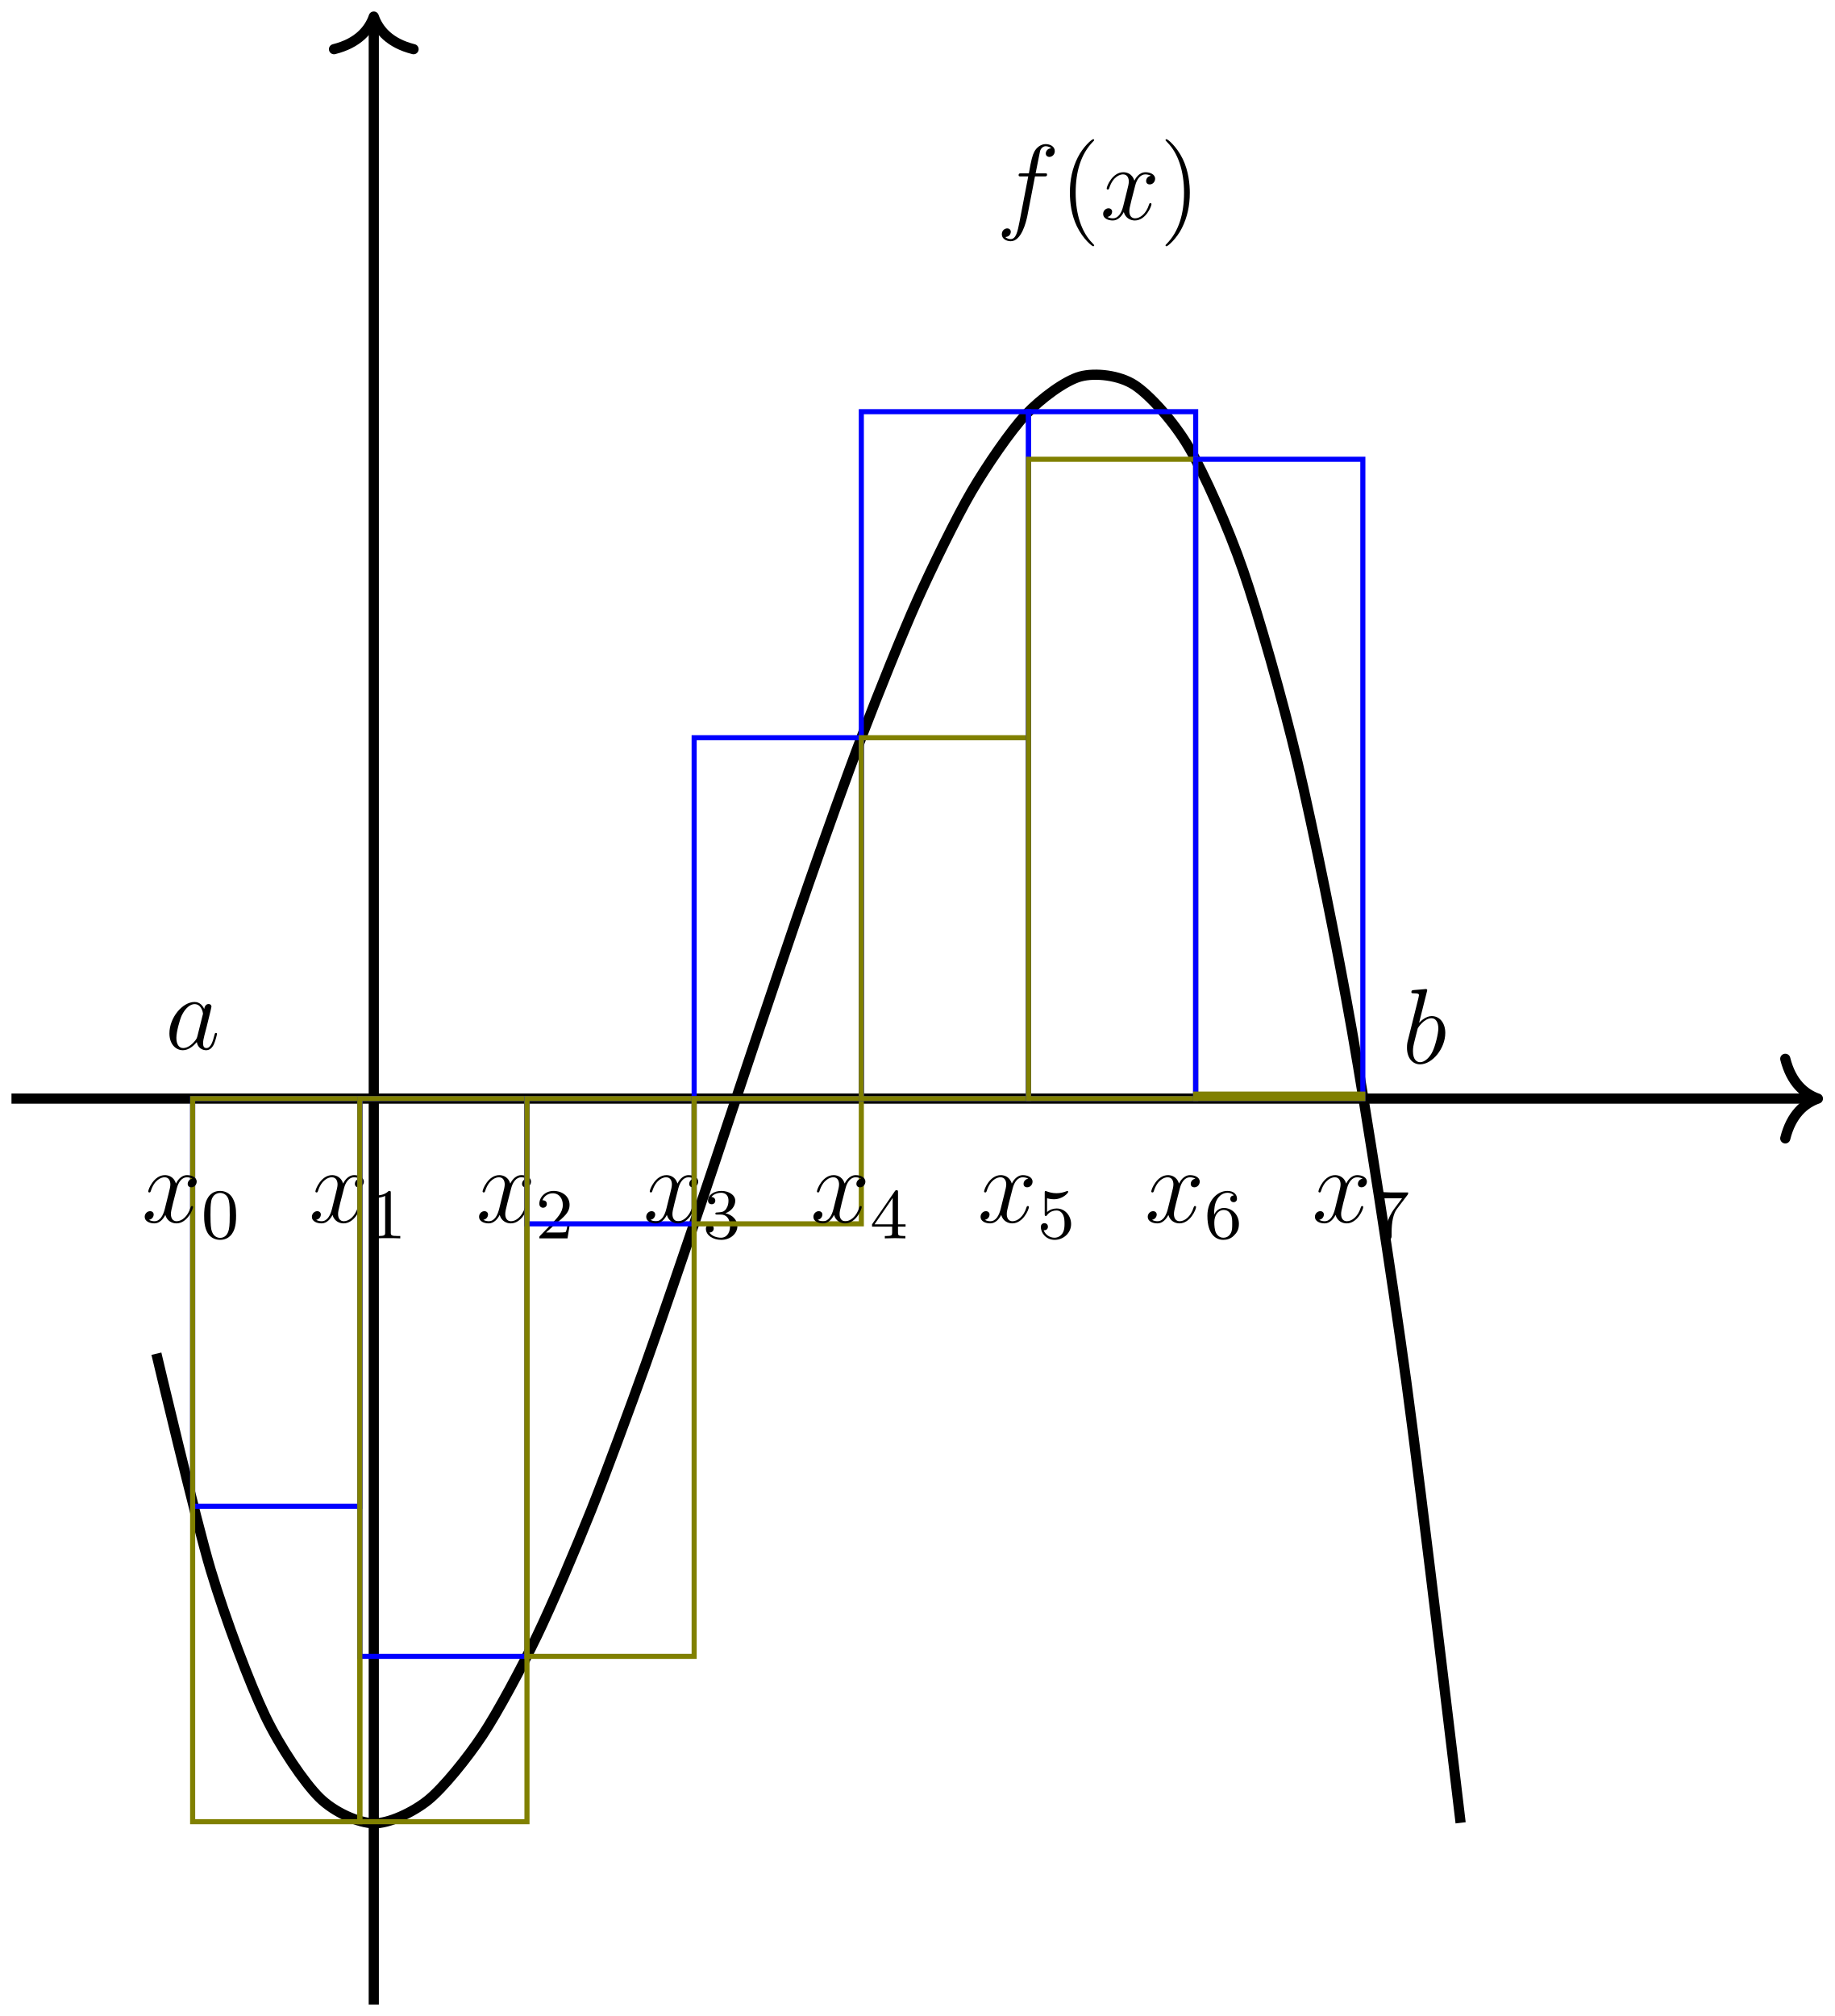
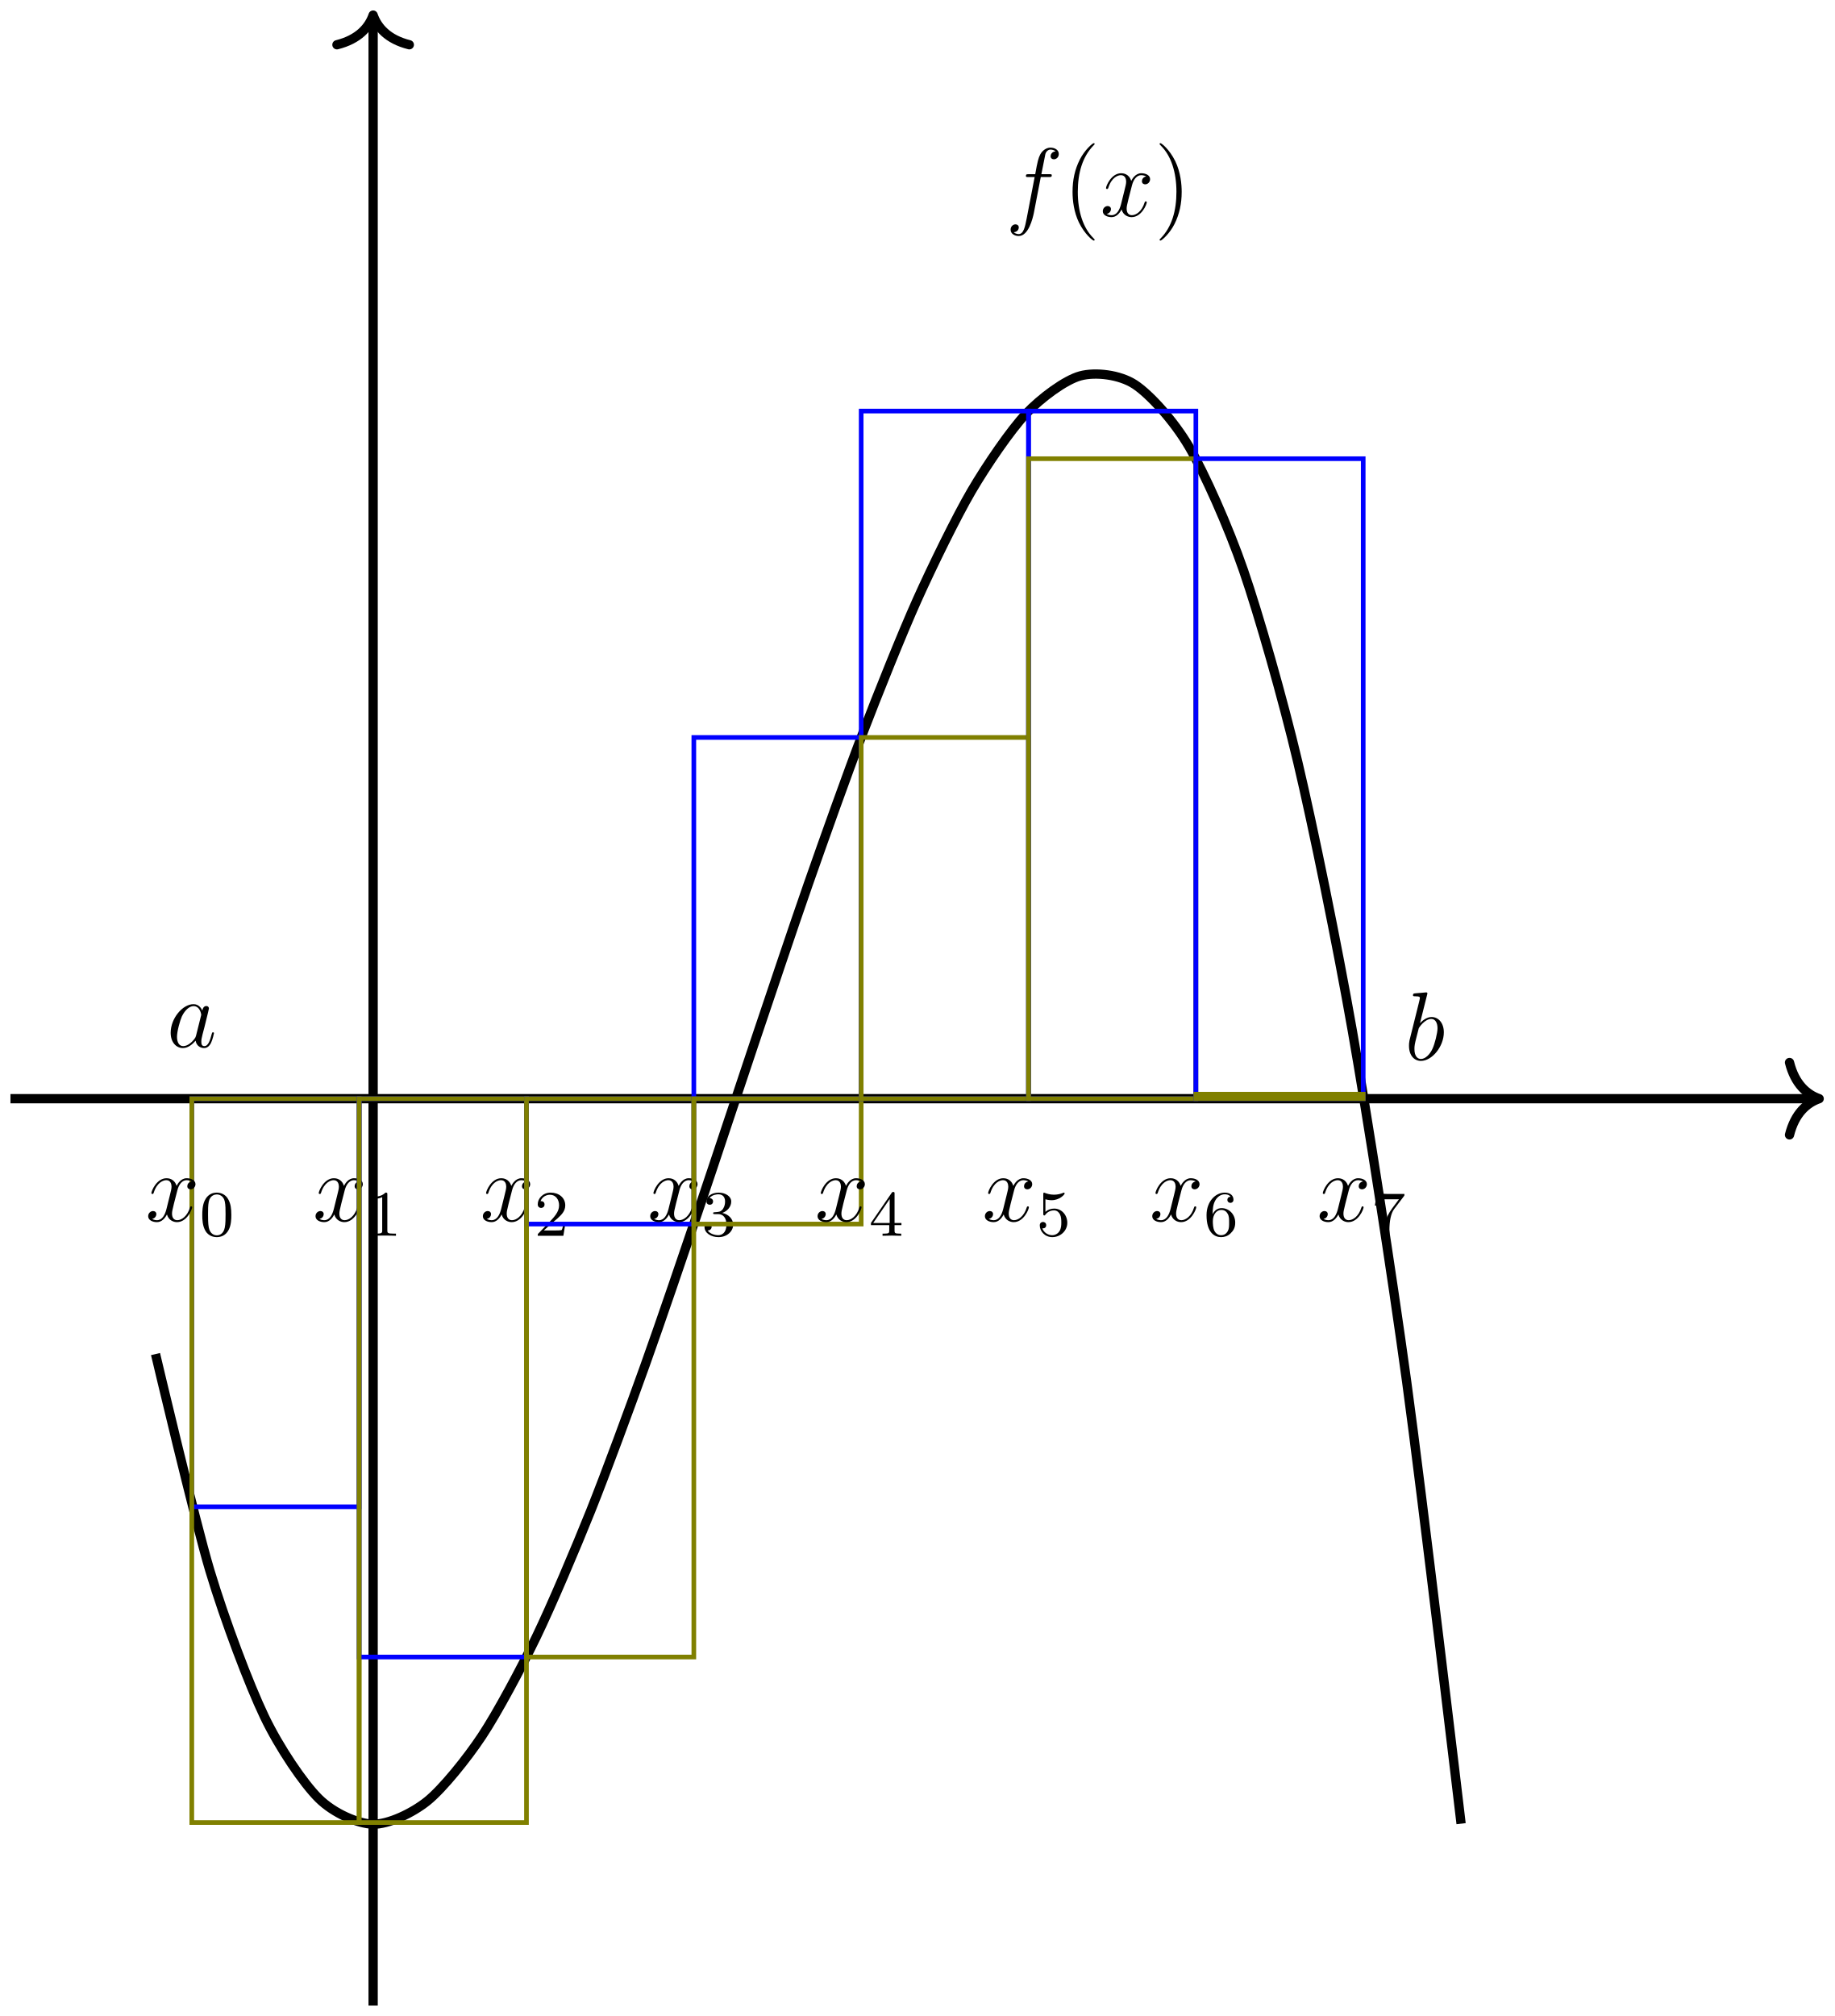
- <svg xmlns="http://www.w3.org/2000/svg" xmlns:xlink="http://www.w3.org/1999/xlink" version="1.1" width="239.215pt" height="262.837pt" viewBox="-.5 -157.202 143.529 157.702">
+ <svg xmlns="http://www.w3.org/2000/svg" xmlns:xlink="http://www.w3.org/1999/xlink" version="1.1" width="262.839pt" height="288.823pt" viewBox="-.5 -172.794 157.703 173.294">
  <defs>
    <path id="g4-40" d="M3.885 2.905C3.885 2.869 3.885 2.845 3.682 2.642C2.487 1.435 1.817-.538 1.817-2.977C1.817-5.296 2.379-7.293 3.766-8.703C3.885-8.811 3.885-8.835 3.885-8.871C3.885-8.942 3.826-8.966 3.778-8.966C3.622-8.966 2.642-8.106 2.056-6.934C1.447-5.727 1.172-4.447 1.172-2.977C1.172-1.913 1.339-.49 1.961 .789C2.666 2.224 3.646 3.001 3.778 3.001C3.826 3.001 3.885 2.977 3.885 2.905Z" />
    <path id="g4-41" d="M3.371-2.977C3.371-3.885 3.252-5.368 2.582-6.755C1.877-8.189 .897-8.966 .765-8.966C.717-8.966 .658-8.942 .658-8.871C.658-8.835 .658-8.811 .861-8.608C2.056-7.4 2.726-5.428 2.726-2.989C2.726-.669 2.164 1.327 .777 2.738C.658 2.845 .658 2.869 .658 2.905C.658 2.977 .717 3.001 .765 3.001C.921 3.001 1.901 2.14 2.487 .968C3.096-.251 3.371-1.542 3.371-2.977Z" />
    <path id="g3-48" d="M3.897-2.542C3.897-3.395 3.81-3.913 3.547-4.423C3.196-5.125 2.55-5.3 2.112-5.3C1.108-5.3 .741-4.551 .63-4.328C.343-3.746 .327-2.957 .327-2.542C.327-2.016 .351-1.211 .733-.574C1.1 .016 1.69 .167 2.112 .167C2.495 .167 3.18 .048 3.579-.741C3.873-1.315 3.897-2.024 3.897-2.542ZM3.188-2.638C3.188-2.168 3.188-1.451 3.092-1.004C2.925-.167 2.375-.056 2.112-.056C1.841-.056 1.291-.183 1.124-1.02C1.036-1.474 1.036-2.224 1.036-2.638C1.036-3.188 1.036-3.746 1.124-4.184C1.291-4.997 1.913-5.077 2.112-5.077C2.383-5.077 2.933-4.941 3.092-4.216C3.188-3.778 3.188-3.18 3.188-2.638Z" />
    <path id="g3-49" d="M3.563 0V-.263H3.284C2.527-.263 2.503-.359 2.503-.654V-5.077C2.503-5.292 2.487-5.3 2.271-5.3C1.945-4.981 1.522-4.79 .765-4.79V-4.527C.98-4.527 1.411-4.527 1.873-4.742V-.654C1.873-.359 1.849-.263 1.092-.263H.813V0C1.14-.024 1.825-.024 2.184-.024S3.236-.024 3.563 0Z" />
    <path id="g3-50" d="M3.802-1.427H3.555C3.531-1.267 3.467-.869 3.371-.717C3.324-.654 2.718-.654 2.59-.654H1.172L2.248-1.626C2.375-1.745 2.71-2.008 2.837-2.12C3.332-2.574 3.802-3.013 3.802-3.738C3.802-4.686 3.005-5.3 2.008-5.3C1.052-5.3 .422-4.575 .422-3.866C.422-3.475 .733-3.419 .845-3.419C1.012-3.419 1.259-3.539 1.259-3.842C1.259-4.256 .861-4.256 .765-4.256C.996-4.838 1.53-5.037 1.921-5.037C2.662-5.037 3.045-4.407 3.045-3.738C3.045-2.909 2.463-2.303 1.522-1.339L.518-.303C.422-.215 .422-.199 .422 0H3.571L3.802-1.427Z" />
    <path id="g3-51" d="M3.873-1.363C3.873-2.024 3.347-2.63 2.534-2.805C3.164-3.029 3.634-3.571 3.634-4.208S2.917-5.3 2.088-5.3C1.235-5.3 .59-4.838 .59-4.232C.59-3.937 .789-3.81 .996-3.81C1.243-3.81 1.403-3.985 1.403-4.216C1.403-4.511 1.148-4.623 .972-4.631C1.307-5.069 1.921-5.093 2.064-5.093C2.271-5.093 2.877-5.029 2.877-4.208C2.877-3.65 2.646-3.316 2.534-3.188C2.295-2.941 2.112-2.925 1.626-2.893C1.474-2.885 1.411-2.877 1.411-2.774C1.411-2.662 1.482-2.662 1.618-2.662H2.016C2.646-2.662 3.045-2.2 3.045-1.363C3.045-.367 2.479-.072 2.056-.072C1.618-.072 1.02-.231 .741-.654C1.028-.654 1.227-.837 1.227-1.1C1.227-1.355 1.044-1.538 .789-1.538C.574-1.538 .351-1.403 .351-1.084C.351-.327 1.164 .167 2.072 .167C3.132 .167 3.873-.566 3.873-1.363Z" />
    <path id="g3-52" d="M3.985-1.307V-1.57H3.14V-5.157C3.14-5.316 3.14-5.38 2.973-5.38C2.869-5.38 2.861-5.372 2.782-5.26L.239-1.57V-1.307H2.487V-.646C2.487-.351 2.463-.263 1.849-.263H1.666V0L2.813-.024L3.961 0V-.263H3.778C3.164-.263 3.14-.351 3.14-.646V-1.307H3.985ZM2.542-1.57H.518L2.542-4.511V-1.57Z" />
    <path id="g3-53" d="M3.802-1.594C3.802-2.519 3.132-3.339 2.192-3.339C1.793-3.339 1.419-3.212 1.116-2.941V-4.479C1.219-4.447 1.538-4.368 1.873-4.368C2.869-4.368 3.475-5.069 3.475-5.189C3.475-5.276 3.419-5.3 3.379-5.3C3.379-5.3 3.347-5.3 3.276-5.26C2.965-5.141 2.598-5.045 2.168-5.045C1.698-5.045 1.307-5.165 1.06-5.26C.98-5.3 .956-5.3 .956-5.3C.853-5.3 .853-5.212 .853-5.069V-2.734C.853-2.59 .853-2.495 .98-2.495C1.044-2.495 1.068-2.527 1.108-2.59C1.203-2.71 1.506-3.116 2.184-3.116C2.63-3.116 2.845-2.75 2.917-2.598C3.053-2.311 3.068-1.945 3.068-1.634C3.068-1.339 3.061-.909 2.837-.558C2.686-.319 2.367-.072 1.945-.072C1.427-.072 .917-.399 .733-.917C.757-.909 .813-.909 .813-.909C1.036-.909 1.211-1.052 1.211-1.299C1.211-1.594 .98-1.698 .821-1.698C.677-1.698 .422-1.618 .422-1.275C.422-.558 1.044 .167 1.961 .167C2.957 .167 3.802-.606 3.802-1.594Z" />
    <path id="g3-54" d="M3.873-1.618C3.873-2.662 3.084-3.395 2.2-3.395C1.626-3.395 1.283-3.029 1.1-2.638C1.1-3.3 1.156-3.881 1.443-4.368C1.682-4.766 2.088-5.093 2.59-5.093C2.75-5.093 3.116-5.069 3.3-4.79C2.941-4.774 2.909-4.503 2.909-4.415C2.909-4.176 3.092-4.041 3.284-4.041C3.427-4.041 3.658-4.129 3.658-4.431C3.658-4.91 3.3-5.3 2.582-5.3C1.474-5.3 .351-4.248 .351-2.527C.351-.367 1.355 .167 2.128 .167C2.511 .167 2.925 .064 3.284-.279C3.602-.59 3.873-.925 3.873-1.618ZM3.124-1.626C3.124-1.219 3.124-.869 2.965-.582C2.758-.215 2.479-.072 2.128-.072C1.706-.072 1.443-.367 1.323-.59C1.14-.948 1.124-1.49 1.124-1.793C1.124-2.582 1.554-3.172 2.168-3.172C2.566-3.172 2.805-2.965 2.957-2.686C3.124-2.391 3.124-2.032 3.124-1.626Z" />
    <path id="g3-55" d="M4.105-5.133H2.08C1.881-5.133 1.634-5.141 1.435-5.157C1.02-5.189 1.012-5.26 .988-5.388H.741L.47-3.706H.717C.733-3.826 .821-4.376 .933-4.439C1.02-4.479 1.618-4.479 1.737-4.479H3.427L2.606-3.379C1.698-2.168 1.506-.909 1.506-.279C1.506-.199 1.506 .167 1.881 .167S2.256-.191 2.256-.287V-.669C2.256-1.817 2.447-2.758 2.837-3.276L4.033-4.854C4.105-4.941 4.105-4.957 4.105-5.133Z" />
    <path id="g2-97" d="M3.599-1.423C3.539-1.219 3.539-1.196 3.371-.968C3.108-.634 2.582-.12 2.02-.12C1.53-.12 1.255-.562 1.255-1.267C1.255-1.925 1.626-3.264 1.853-3.766C2.26-4.603 2.821-5.033 3.288-5.033C4.077-5.033 4.232-4.053 4.232-3.957C4.232-3.957 4.196-3.79 4.184-3.766L3.599-1.423ZM5.798-1.71C5.798-1.769 5.75-1.817 5.679-1.817C5.571-1.817 5.559-1.757 5.511-1.578C5.332-.873 5.105-.12 4.615-.12C4.268-.12 4.244-.43 4.244-.669C4.244-.944 4.28-1.076 4.388-1.542L4.627-2.451C5.069-4.244 5.177-4.674 5.177-4.746C5.177-4.914 5.045-5.045 4.866-5.045C4.483-5.045 4.388-4.627 4.364-4.483C4.232-4.794 3.909-5.272 3.288-5.272C1.937-5.272 .478-3.527 .478-1.757C.478-.574 1.172 .12 1.985 .12C2.642 .12 3.204-.395 3.539-.789C3.658-.084 4.22 .12 4.579 .12S5.224-.096 5.44-.526C5.631-.933 5.798-1.662 5.798-1.71Z" />
    <path id="g2-98" d="M4.818-3.395C4.818-4.495 4.196-5.272 3.3-5.272C2.678-5.272 2.116-4.758 1.889-4.519L2.762-7.998C2.774-8.046 2.798-8.118 2.798-8.177C2.798-8.297 2.654-8.297 2.654-8.297L1.997-8.237C1.793-8.225 1.614-8.201 1.399-8.189C1.112-8.165 1.028-8.153 1.028-7.938C1.028-7.819 1.148-7.819 1.267-7.819C1.877-7.819 1.877-7.711 1.877-7.592C1.877-7.508 1.781-7.161 1.733-6.946L1.447-5.798L.598-2.391C.538-2.092 .538-1.889 .538-1.733C.538-.514 1.219 .12 1.997 .12C3.383 .12 4.818-1.662 4.818-3.395ZM3.407-1.339C3.108-.693 2.558-.12 2.008-.12C1.626-.12 1.207-.406 1.207-1.339C1.207-1.733 1.243-1.961 1.459-2.798L1.733-3.873C1.757-3.969 2.463-5.033 3.276-5.033C3.802-5.033 4.041-4.507 4.041-3.885C4.041-3.312 3.706-1.961 3.407-1.339Z" />
    <path id="g2-102" d="M6.528-7.639C6.528-8.141 6.025-8.416 5.499-8.416C4.985-8.416 4.483-8.034 4.244-7.568C4.029-7.149 3.909-6.719 3.634-5.153H2.833C2.606-5.153 2.487-5.153 2.487-4.937C2.487-4.806 2.558-4.806 2.798-4.806H3.563L2.582 .287C2.379 1.327 2.2 2.2 1.602 2.2C1.566 2.2 1.219 2.2 1.004 1.973C1.614 1.925 1.614 1.387 1.614 1.387C1.614 1.148 1.435 1.004 1.207 1.004C.968 1.004 .61 1.207 .61 1.662C.61 2.176 1.136 2.439 1.602 2.439C2.821 2.439 3.324 .251 3.455-.347L4.316-4.806H5.332C5.571-4.806 5.667-4.806 5.667-5.033C5.667-5.153 5.571-5.153 5.356-5.153H4.388L4.878-7.615C4.949-7.902 5.2-8.177 5.511-8.177C5.762-8.177 6.013-8.07 6.133-7.962C5.667-7.914 5.523-7.568 5.523-7.364C5.523-7.125 5.703-6.982 5.93-6.982C6.169-6.982 6.528-7.185 6.528-7.639Z" />
    <path id="g2-120" d="M5.738-1.71C5.738-1.769 5.691-1.817 5.619-1.817C5.511-1.817 5.499-1.757 5.464-1.662C5.141-.61 4.447-.12 3.909-.12C3.491-.12 3.264-.43 3.264-.921C3.264-1.184 3.312-1.375 3.503-2.164L3.921-3.79C4.101-4.507 4.507-5.033 5.057-5.033C5.057-5.033 5.416-5.033 5.667-4.878C5.284-4.806 5.141-4.519 5.141-4.292C5.141-4.005 5.368-3.909 5.535-3.909C5.894-3.909 6.145-4.22 6.145-4.543C6.145-5.045 5.571-5.272 5.069-5.272C4.34-5.272 3.933-4.555 3.826-4.328C3.551-5.224 2.809-5.272 2.594-5.272C1.375-5.272 .729-3.706 .729-3.443C.729-3.395 .777-3.335 .861-3.335C.956-3.335 .98-3.407 1.004-3.455C1.411-4.782 2.212-5.033 2.558-5.033C3.096-5.033 3.204-4.531 3.204-4.244C3.204-3.981 3.132-3.706 2.989-3.132L2.582-1.494C2.403-.777 2.056-.12 1.423-.12C1.363-.12 1.064-.12 .813-.275C1.243-.359 1.339-.717 1.339-.861C1.339-1.1 1.16-1.243 .933-1.243C.646-1.243 .335-.992 .335-.61C.335-.108 .897 .12 1.411 .12C1.985 .12 2.391-.335 2.642-.825C2.833-.12 3.431 .12 3.873 .12C5.093 .12 5.738-1.447 5.738-1.71Z" />
  </defs>
  <g id="page5">
-     <g stroke-miterlimit="10" transform="matrix(.996264 0 0 -.996264 28.74494 -71.2646)" fill="#000" stroke="#000" stroke-width="0.4">
+     <g stroke-miterlimit="10" transform="matrix(.996264 0 0 -.996264 31.57976 -78.35164)" fill="#000" stroke="#000" stroke-width="0.4">
      <g stroke-width="0.8">
-         <path d="M-28.453 0H113.011" fill="none" />
-         <g transform="translate(113.411)" stroke-dasharray="none" stroke-dashoffset="0.0" stroke-linecap="round" stroke-linejoin="round">
+         <path d="M-31.298 0H124.393" fill="none" />
+         <g transform="translate(124.7928)" stroke-dasharray="none" stroke-dashoffset="0.0" stroke-linecap="round" stroke-linejoin="round">
          <path d="M-2.56 3.123C-2.092 1.249-1.05 .364 0 0C-1.05-.364-2.092-1.249-2.56-3.123" fill="none" />
        </g>
      </g>
      <g stroke-width="0.8">
-         <path d="M0-71.132V84.558" fill="none" />
-         <g transform="matrix(0 1 -1 0 0 84.95824)" stroke-dasharray="none" stroke-dashoffset="0.0" stroke-linecap="round" stroke-linejoin="round">
+         <path d="M0-78.245V93.095" fill="none" />
+         <g transform="matrix(0 1 -1 0 0 93.49457)" stroke-dasharray="none" stroke-dashoffset="0.0" stroke-linecap="round" stroke-linejoin="round">
          <path d="M-2.56 3.123C-2.092 1.249-1.05 .364 0 0C-1.05-.364-2.092-1.249-2.56-3.123" fill="none" />
        </g>
      </g>
      <g stroke-width="0.8">
-         <path d="M-17.072-20.031C-17.072-20.031-13.988-33.084-12.804-37.027C-11.62-40.971-9.721-45.976-8.536-48.455C-7.352-50.933-5.453-53.716-4.269-54.888S-1.185-56.879-.001-56.905C1.183-56.932 3.083-56.041 4.267-55.082C5.451-54.123 7.35-51.779 8.535-49.994C9.719-48.209 11.618-44.668 12.802-42.216C13.987-39.765 15.886-35.284 17.07-32.327C18.254-29.369 20.154-24.204 21.338-20.9C22.522-17.596 24.421-12.004 25.606-8.513C26.79-5.023 28.689 .741 29.873 4.258S32.957 13.454 34.141 16.838S37.224 25.558 38.409 28.649C39.593 31.741 41.492 36.479 42.676 39.117C43.861 41.755 45.76 45.639 46.944 47.664C48.129 49.69 50.028 52.463 51.212 53.716C52.396 54.969 54.295 56.375 55.48 56.695C56.664 57.016 58.563 56.798 59.747 56.026S62.831 53.156 64.015 51.132C65.199 49.108 67.099 44.874 68.283 41.438C69.467 38.002 71.366 31.376 72.551 26.368C73.735 21.36 75.634 12.084 76.818 5.344C78.003-1.396 79.902-13.577 81.086-22.208C82.27-30.84 85.354-56.866 85.354-56.866" fill="none" />
+         <path d="M-18.779-22.034C-18.779-22.034-15.387-36.392-14.085-40.73C-12.782-45.068-10.693-50.574-9.39-53.3C-8.087-56.026-5.998-59.088-4.695-60.378C-3.393-61.667-1.304-62.567-.001-62.596C1.302-62.626 3.391-61.646 4.694-60.591C5.996-59.536 8.085-56.957 9.388-54.993C10.691-53.03 12.78-49.135 14.083-46.438C15.385-43.742 17.474-38.813 18.777-35.56C20.08-32.306 22.169-26.625 23.472-22.99C24.774-19.356 26.864-13.204 28.166-9.365C29.469-5.525 31.558 .815 32.861 4.684C34.164 8.553 36.253 14.799 37.555 18.522C38.858 22.244 40.947 28.114 42.25 31.515C43.553 34.915 45.642 40.127 46.944 43.029C48.247 45.931 50.336 50.203 51.639 52.431C52.942 54.659 55.031 57.709 56.333 59.088C57.636 60.466 59.725 62.013 61.028 62.365C62.331 62.718 64.42 62.478 65.723 61.629C67.025 60.78 69.114 58.472 70.417 56.246C71.72 54.019 73.809 49.361 75.112 45.582S78.503 34.514 79.806 29.005C81.109 23.496 83.198 13.292 84.501 5.878C85.803-1.535 87.893-14.934 89.195-24.429C90.498-33.924 93.89-62.553 93.89-62.553" fill="none" />
      </g>
-       <g transform="matrix(.702625 0 0 -.702625 -36.58205 -46.19015)" stroke="none" fill="#000">
-         <use x="28.745" y="-71.265" xlink:href="#g2-97" />
+       <g transform="matrix(.702625 0 0 -.702625 -39.99658 -50.6006)" stroke="none" fill="#000">
+         <use x="31.58" y="-78.352" xlink:href="#g2-97" />
      </g>
-       <g transform="matrix(.702625 0 0 -.702625 60.56735 -47.29847)" stroke="none" fill="#000">
-         <use x="28.745" y="-71.265" xlink:href="#g2-98" />
+       <g transform="matrix(.702625 0 0 -.702625 66.82731 -51.70892)" stroke="none" fill="#000">
+         <use x="31.58" y="-78.352" xlink:href="#g2-98" />
      </g>
-       <g transform="matrix(.702625 0 0 -.702625 28.69761 18.95957)" stroke="none" fill="#000">
-         <use x="28.745" y="-71.265" xlink:href="#g2-102" />
-         <use x="35.791" y="-71.265" xlink:href="#g4-40" />
-         <use x="40.344" y="-71.265" xlink:href="#g2-120" />
-         <use x="46.996" y="-71.265" xlink:href="#g4-41" />
+       <g transform="matrix(.702625 0 0 -.702625 32.39669 21.09366)" stroke="none" fill="#000">
+         <use x="31.58" y="-78.352" xlink:href="#g2-102" />
+         <use x="38.626" y="-78.352" xlink:href="#g4-40" />
+         <use x="43.178" y="-78.352" xlink:href="#g2-120" />
+         <use x="49.831" y="-78.352" xlink:href="#g4-41" />
      </g>
      <g fill="#00f" stroke="#00f">
-         <path d="M-14.226 0V-32.009H-1.098V0Z" fill="none" />
+         <path d="M-15.649 0V-35.21H-1.207V0Z" fill="none" />
      </g>
      <g fill="#808000" stroke="#808000">
-         <path d="M-14.226 0V-56.777H-1.098V0Z" fill="none" />
+         <path d="M-15.649 0V-62.455H-1.207V0Z" fill="none" />
      </g>
-       <g transform="matrix(.702625 0 0 -.702625 -25.29389 -59.78651)" stroke="none" fill="#000">
-         <use x="28.745" y="-71.265" xlink:href="#g2-120" />
-         <use x="35.397" y="-69.471" xlink:href="#g3-49" />
+       <g transform="matrix(.702625 0 0 -.702625 -27.39546 -65.61968)" stroke="none" fill="#000">
+         <use x="31.58" y="-78.352" xlink:href="#g2-120" />
+         <use x="38.232" y="-76.558" xlink:href="#g3-49" />
      </g>
      <g fill="#00f" stroke="#00f">
-         <path d="M-1.098 0V-43.794H12.031V0Z" fill="none" />
+         <path d="M-1.207 0V-48.174H13.234V0Z" fill="none" />
      </g>
      <g fill="#808000" stroke="#808000">
-         <path d="M-1.098 0V-56.777H12.031V0Z" fill="none" />
+         <path d="M-1.207 0V-62.455H13.234V0Z" fill="none" />
      </g>
-       <g transform="matrix(.702625 0 0 -.702625 -12.16507 -59.78651)" stroke="none" fill="#000">
-         <use x="28.745" y="-71.265" xlink:href="#g2-120" />
-         <use x="35.397" y="-69.471" xlink:href="#g3-50" />
+       <g transform="matrix(.702625 0 0 -.702625 -12.95368 -65.61968)" stroke="none" fill="#000">
+         <use x="31.58" y="-78.352" xlink:href="#g2-120" />
+         <use x="38.232" y="-76.558" xlink:href="#g3-50" />
      </g>
      <g fill="#00f" stroke="#00f">
-         <path d="M12.031 0V-9.834H25.16V0Z" fill="none" />
+         <path d="M13.234 0V-10.817H27.676V0Z" fill="none" />
      </g>
      <g fill="#808000" stroke="#808000">
-         <path d="M12.031 0V-43.794H25.16V0Z" fill="none" />
+         <path d="M13.234 0V-48.174H27.676V0Z" fill="none" />
      </g>
-       <g transform="matrix(.702625 0 0 -.702625 .963763 -59.78651)" stroke="none" fill="#000">
-         <use x="28.745" y="-71.265" xlink:href="#g2-120" />
-         <use x="35.397" y="-69.471" xlink:href="#g3-51" />
+       <g transform="matrix(.702625 0 0 -.702625 1.488103 -65.61968)" stroke="none" fill="#000">
+         <use x="31.58" y="-78.352" xlink:href="#g2-120" />
+         <use x="38.232" y="-76.558" xlink:href="#g3-51" />
      </g>
      <g fill="#00f" stroke="#00f">
-         <path d="M25.16 0V28.333H38.289V0Z" fill="none" />
+         <path d="M27.676 0V31.167H42.118V0Z" fill="none" />
      </g>
      <g fill="#808000" stroke="#808000">
-         <path d="M25.16 0V-9.834H38.289V0Z" fill="none" />
+         <path d="M27.676 0V-10.817H42.118V0Z" fill="none" />
      </g>
-       <g transform="matrix(.702625 0 0 -.702625 14.09258 -59.78651)" stroke="none" fill="#000">
-         <use x="28.745" y="-71.265" xlink:href="#g2-120" />
-         <use x="35.397" y="-69.471" xlink:href="#g3-52" />
+       <g transform="matrix(.702625 0 0 -.702625 15.92989 -65.61968)" stroke="none" fill="#000">
+         <use x="31.58" y="-78.352" xlink:href="#g2-120" />
+         <use x="38.232" y="-76.558" xlink:href="#g3-52" />
      </g>
      <g fill="#00f" stroke="#00f">
-         <path d="M38.289 0V53.935H51.418V0Z" fill="none" />
+         <path d="M42.118 0V59.329H56.56V0Z" fill="none" />
      </g>
      <g fill="#808000" stroke="#808000">
-         <path d="M38.289 0V28.333H51.418V0Z" fill="none" />
+         <path d="M42.118 0V31.167H56.56V0Z" fill="none" />
      </g>
-       <g transform="matrix(.702625 0 0 -.702625 27.22141 -59.78651)" stroke="none" fill="#000">
-         <use x="28.745" y="-71.265" xlink:href="#g2-120" />
-         <use x="35.397" y="-69.471" xlink:href="#g3-53" />
+       <g transform="matrix(.702625 0 0 -.702625 30.37169 -65.61968)" stroke="none" fill="#000">
+         <use x="31.58" y="-78.352" xlink:href="#g2-120" />
+         <use x="38.232" y="-76.558" xlink:href="#g3-53" />
      </g>
      <g fill="#00f" stroke="#00f">
-         <path d="M51.418 0V53.935H64.547V0Z" fill="none" />
+         <path d="M56.56 0V59.329H71.002V0Z" fill="none" />
      </g>
      <g fill="#808000" stroke="#808000">
-         <path d="M51.418 0V50.199H64.547V0Z" fill="none" />
+         <path d="M56.56 0V55.219H71.002V0Z" fill="none" />
      </g>
-       <g transform="matrix(.702625 0 0 -.702625 40.35024 -59.78651)" stroke="none" fill="#000">
-         <use x="28.745" y="-71.265" xlink:href="#g2-120" />
-         <use x="35.397" y="-69.471" xlink:href="#g3-54" />
+       <g transform="matrix(.702625 0 0 -.702625 44.81348 -65.61968)" stroke="none" fill="#000">
+         <use x="31.58" y="-78.352" xlink:href="#g2-120" />
+         <use x="38.232" y="-76.558" xlink:href="#g3-54" />
      </g>
      <g fill="#00f" stroke="#00f">
-         <path d="M64.547 0V50.199H77.675V0Z" fill="none" />
+         <path d="M71.002 0V55.219H85.443V0Z" fill="none" />
      </g>
      <g fill="#808000" stroke="#808000">
-         <path d="M64.547 0V.353H77.675V0Z" fill="none" />
+         <path d="M71.002 0V.389H85.443V0Z" fill="none" />
      </g>
-       <g transform="matrix(.702625 0 0 -.702625 53.47908 -59.78651)" stroke="none" fill="#000">
-         <use x="28.745" y="-71.265" xlink:href="#g2-120" />
-         <use x="35.397" y="-69.471" xlink:href="#g3-55" />
+       <g transform="matrix(.702625 0 0 -.702625 59.25527 -65.61968)" stroke="none" fill="#000">
+         <use x="31.58" y="-78.352" xlink:href="#g2-120" />
+         <use x="38.232" y="-76.558" xlink:href="#g3-55" />
      </g>
-       <g transform="matrix(.702625 0 0 -.702625 -38.42272 -59.78651)" stroke="none" fill="#000">
-         <use x="28.745" y="-71.265" xlink:href="#g2-120" />
-         <use x="35.397" y="-69.471" xlink:href="#g3-48" />
+       <g transform="matrix(.702625 0 0 -.702625 -41.83724 -65.61968)" stroke="none" fill="#000">
+         <use x="31.58" y="-78.352" xlink:href="#g2-120" />
+         <use x="38.232" y="-76.558" xlink:href="#g3-48" />
      </g>
    </g>
  </g>
</svg>
